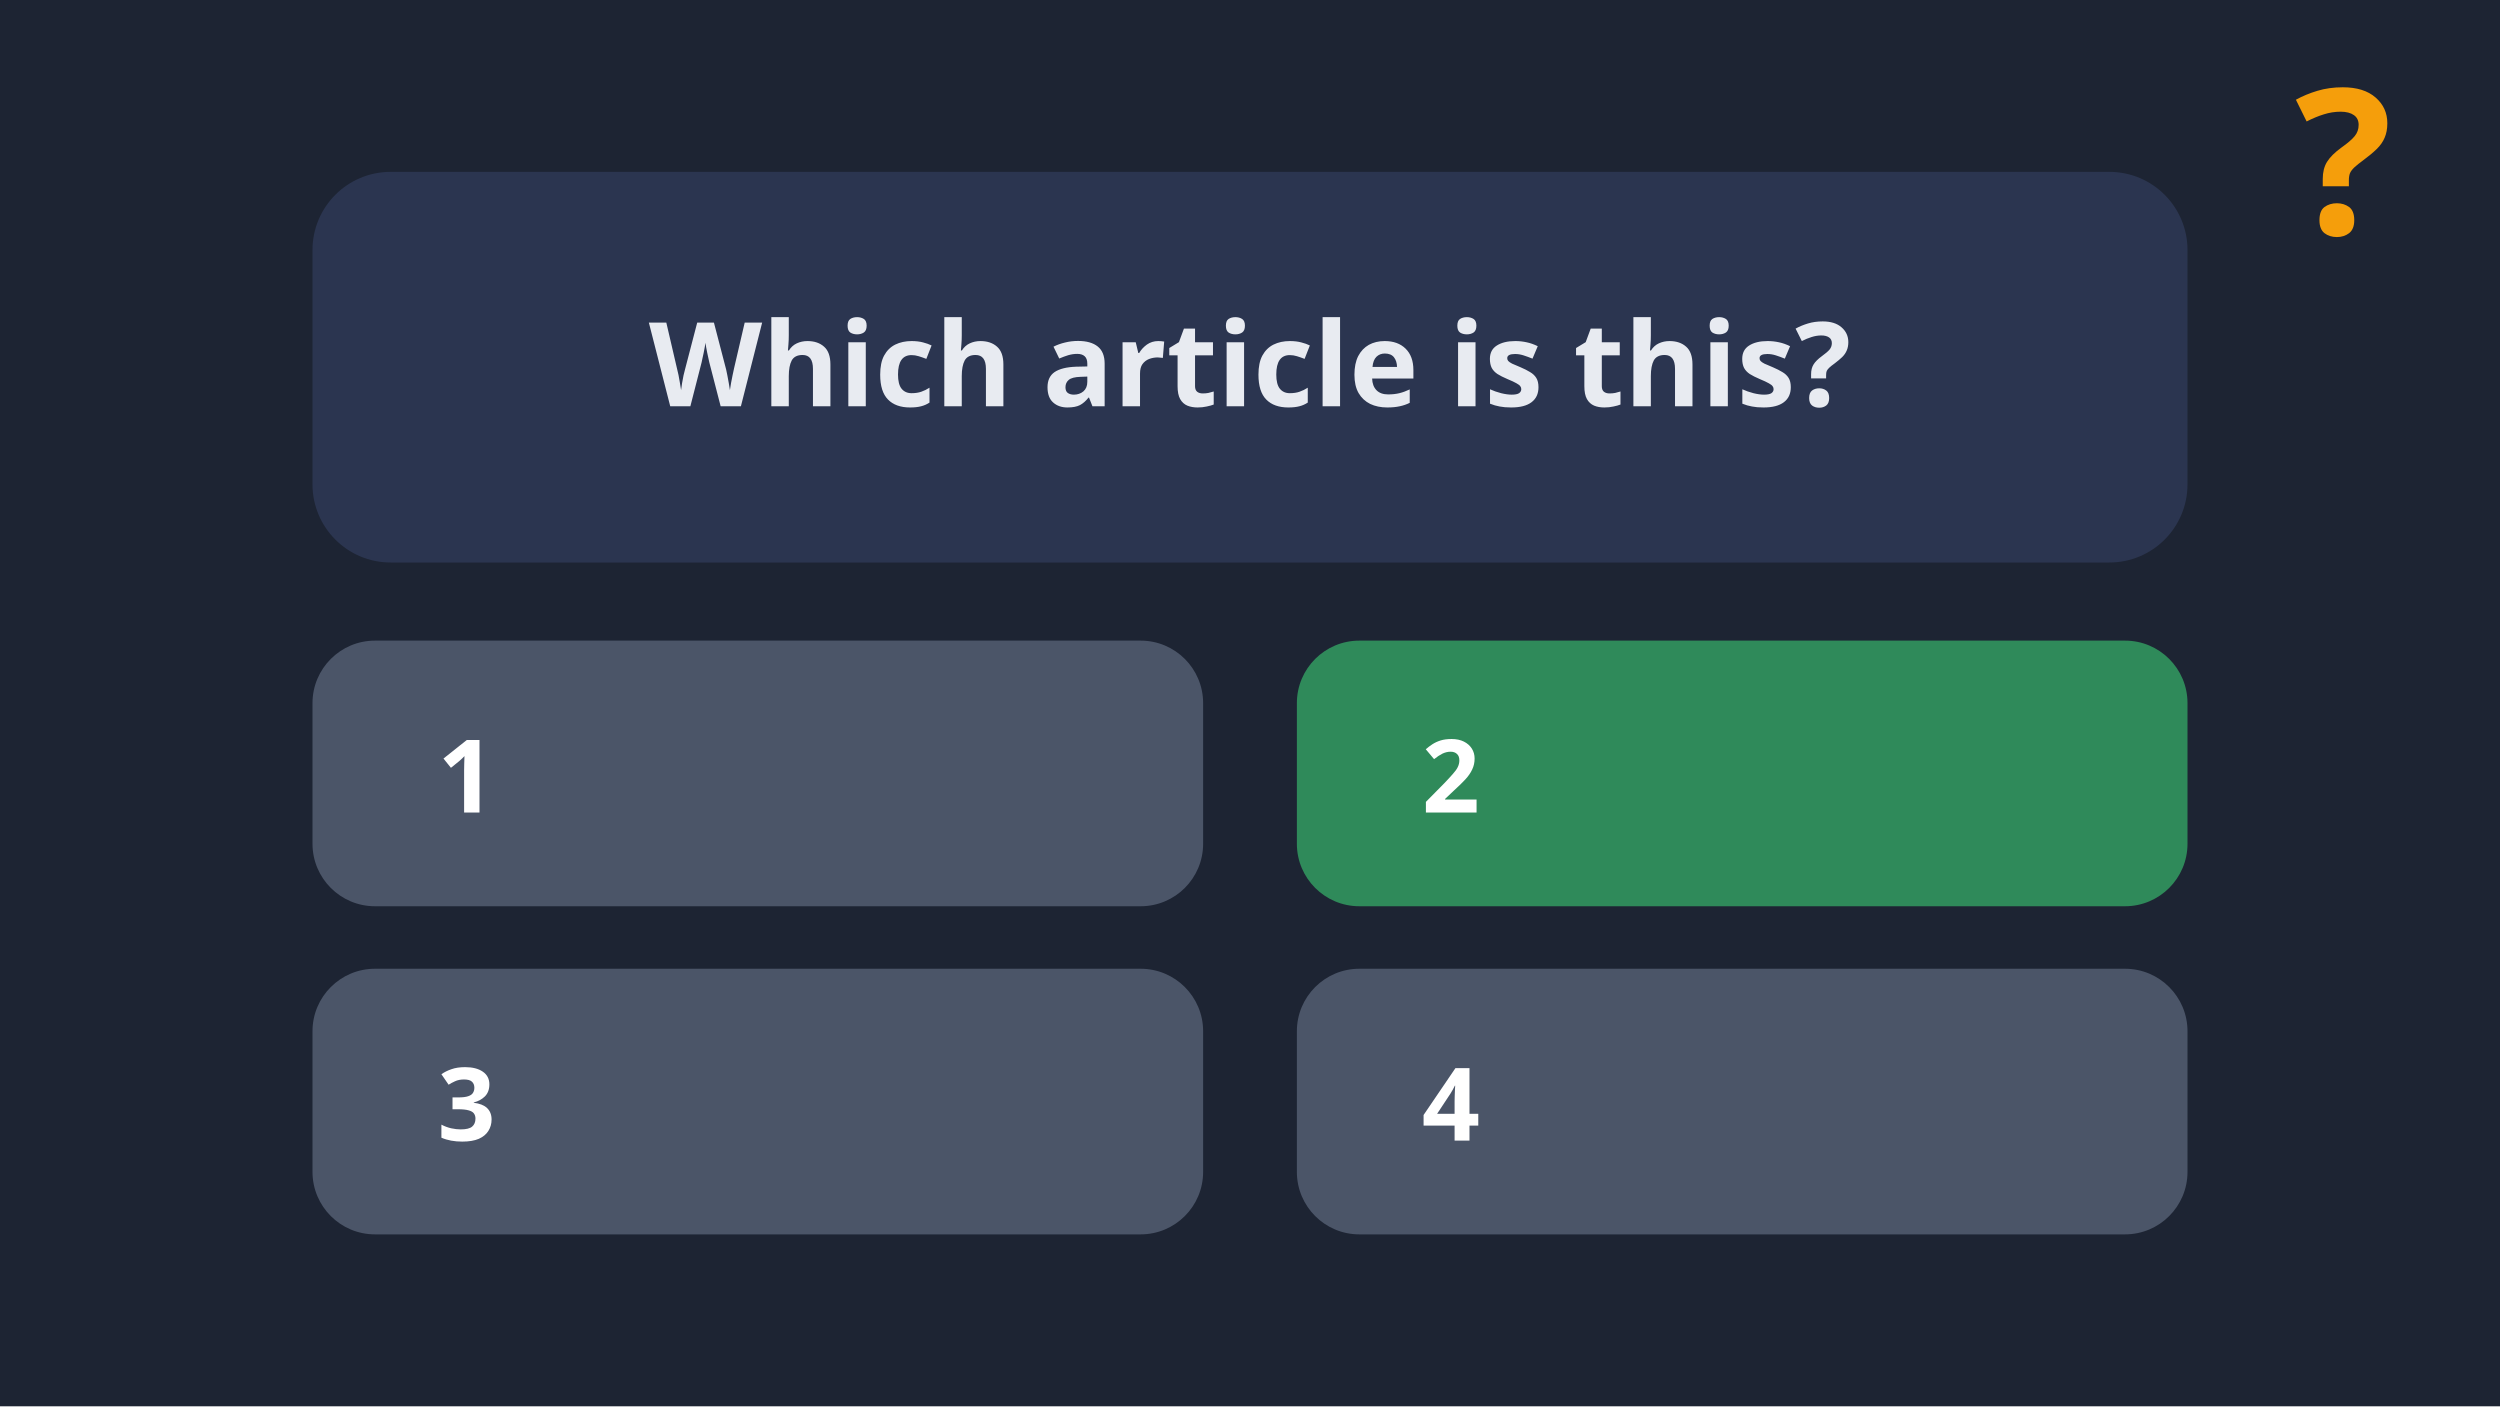
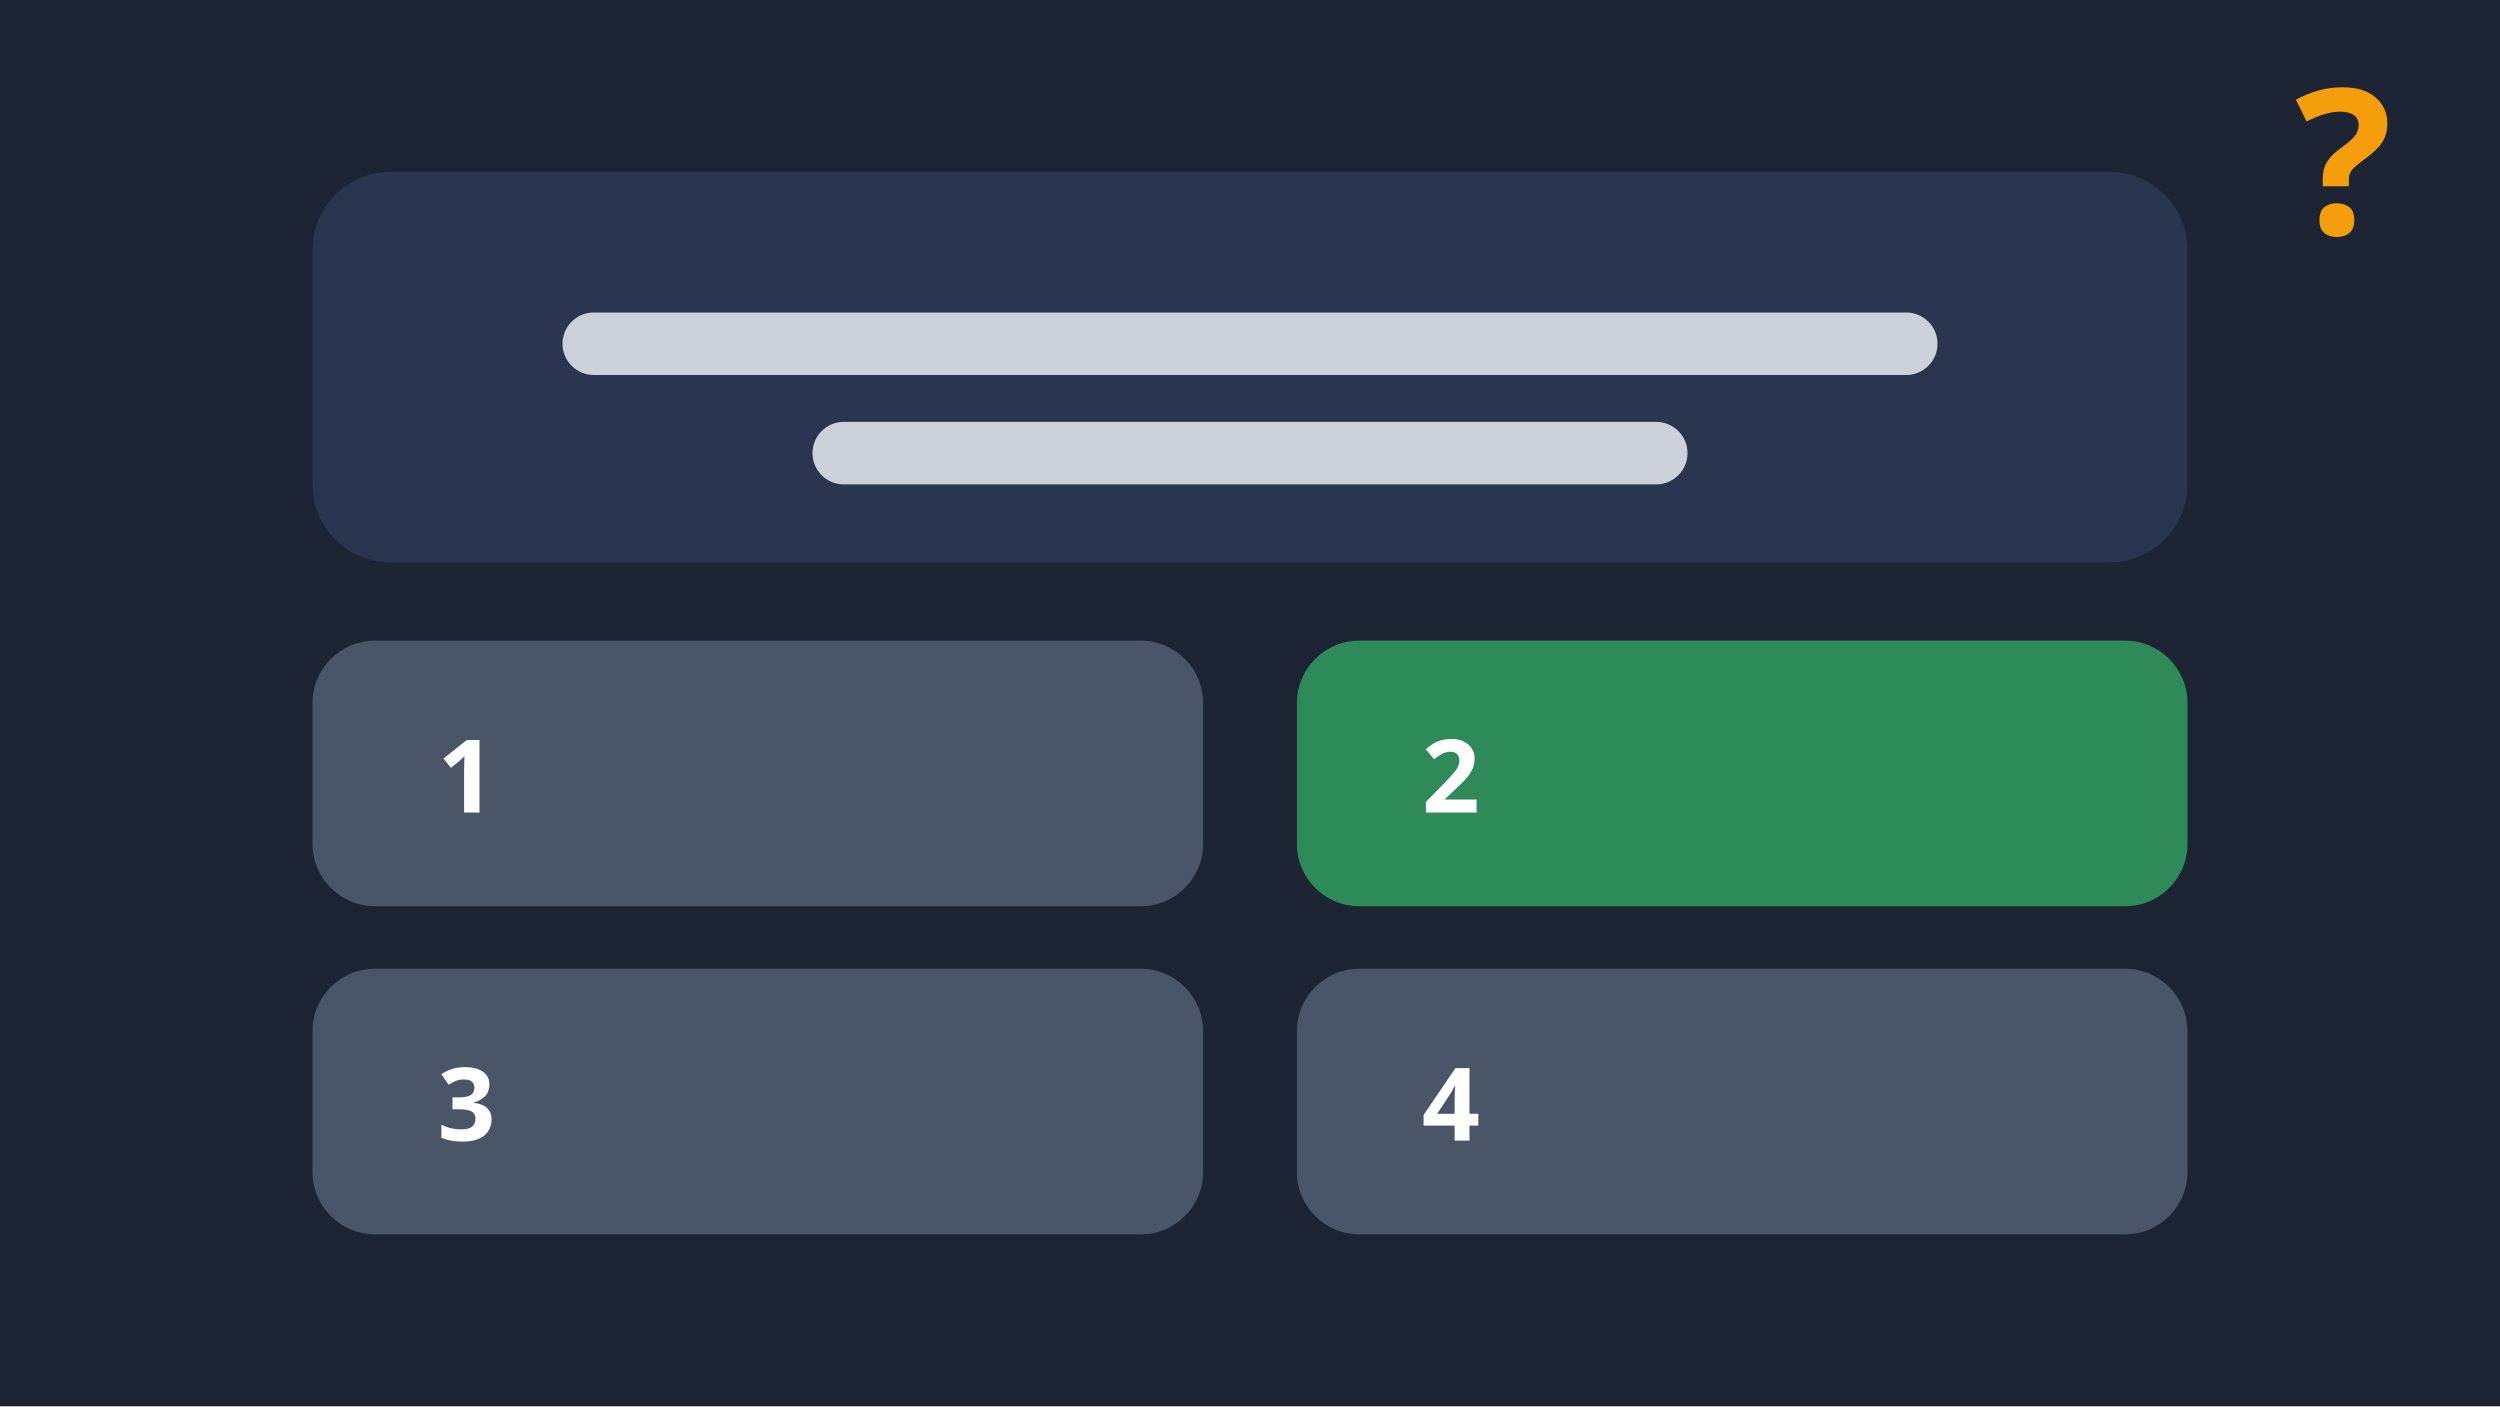
<svg xmlns="http://www.w3.org/2000/svg" width="320" height="180" viewBox="0 0 320 180">
  <rect width="320" height="180" fill="#1d2433" />
  <rect x="40" y="22" width="240" height="50" rx="10" fill="#2b3550" />
-   <g font-family="system-ui,sans-serif" font-weight="700" font-size="15" fill="#e8ebf1">
-     <text x="160" y="52" text-anchor="middle">Which article is this?</text>
-   </g>
+   <g font-family="system-ui,sans-serif" font-weight="700" font-size="15" fill="#e8ebf1" />
+   <rect x="72" y="40" width="176" height="8" rx="4" fill="#e8ebf1" opacity=".85" />
+   <rect x="104" y="54" width="112" height="8" rx="4" fill="#e8ebf1" opacity=".85" />
+   <g />
  <g>
    <rect x="40" y="82" width="114" height="34" rx="8" fill="#4b5568" />
    <rect x="166" y="82" width="114" height="34" rx="8" fill="#2f8a5a" />
    <rect x="40" y="124" width="114" height="34" rx="8" fill="#4b5568" />
    <rect x="166" y="124" width="114" height="34" rx="8" fill="#4b5568" />
  </g>
  <g font-family="system-ui,sans-serif" font-weight="700" font-size="13" fill="#fff">
    <text x="56" y="104">1</text>
    <text x="182" y="104">2</text>
    <text x="56" y="146">3</text>
    <text x="182" y="146">4</text>
  </g>
  <g fill="#f59e0b" font-family="system-ui,sans-serif" font-weight="800" font-size="26" text-anchor="middle">
    <text x="300" y="30">?</text>
  </g>
</svg>
